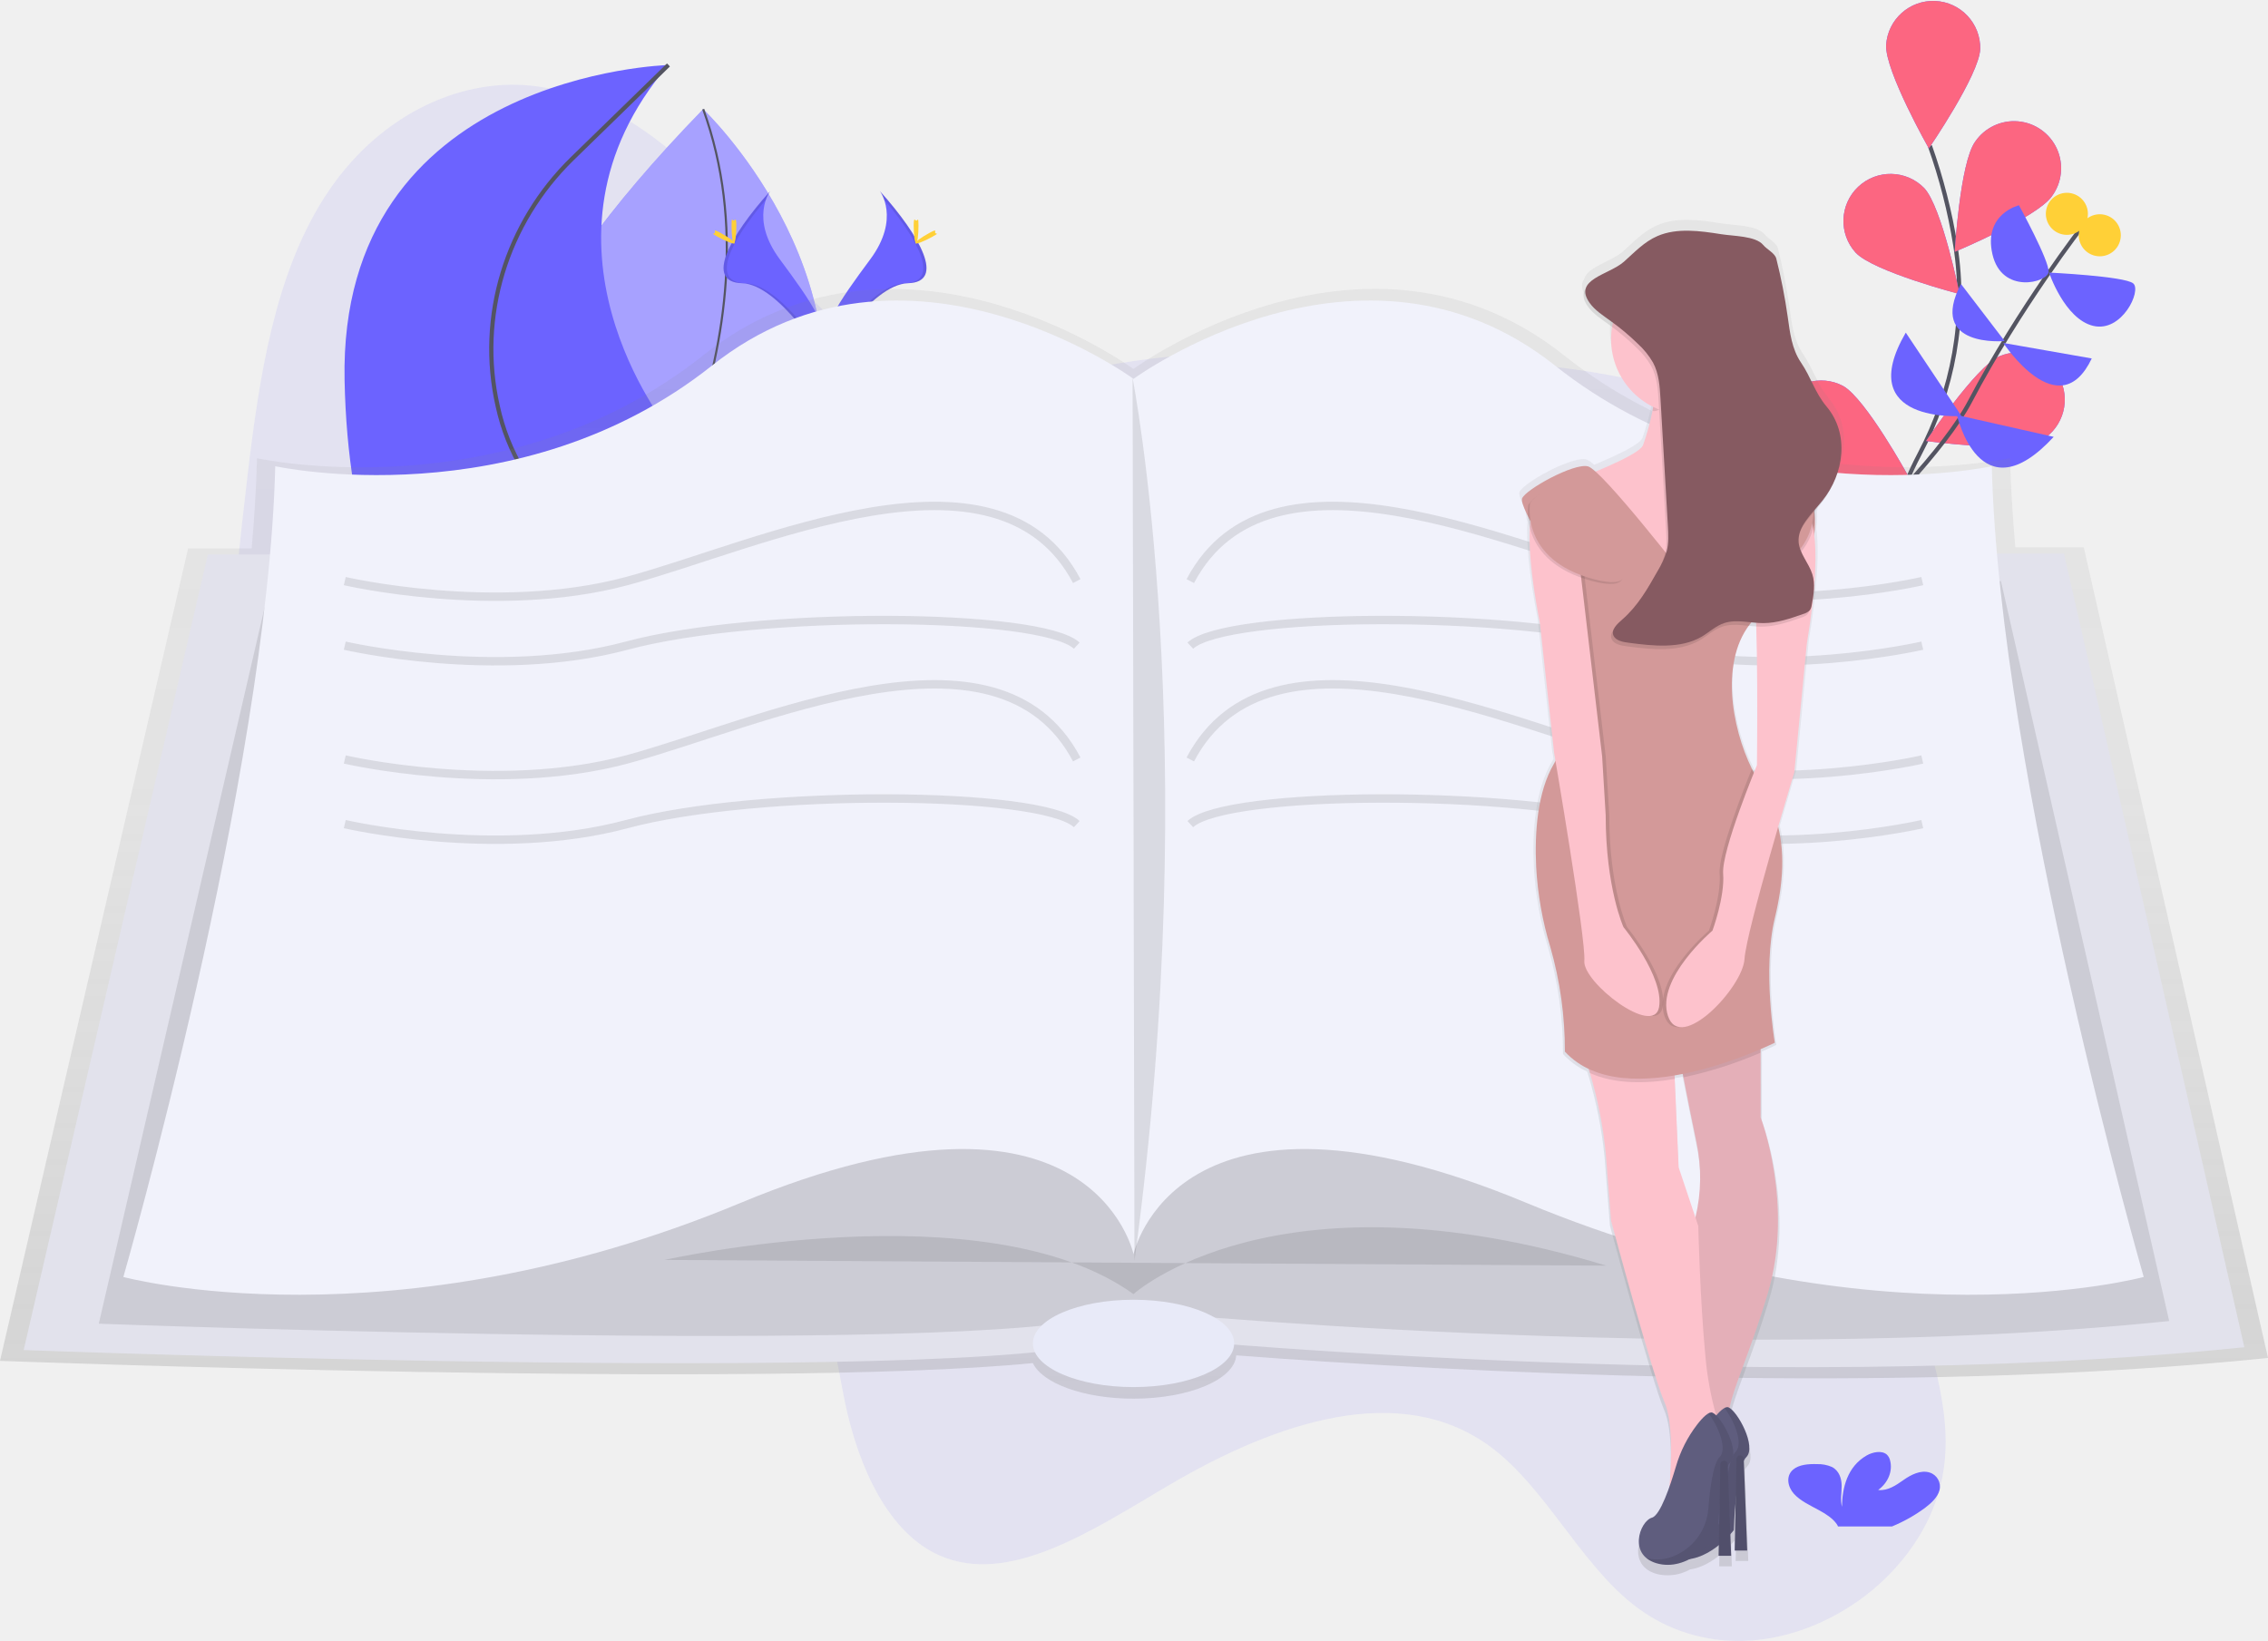
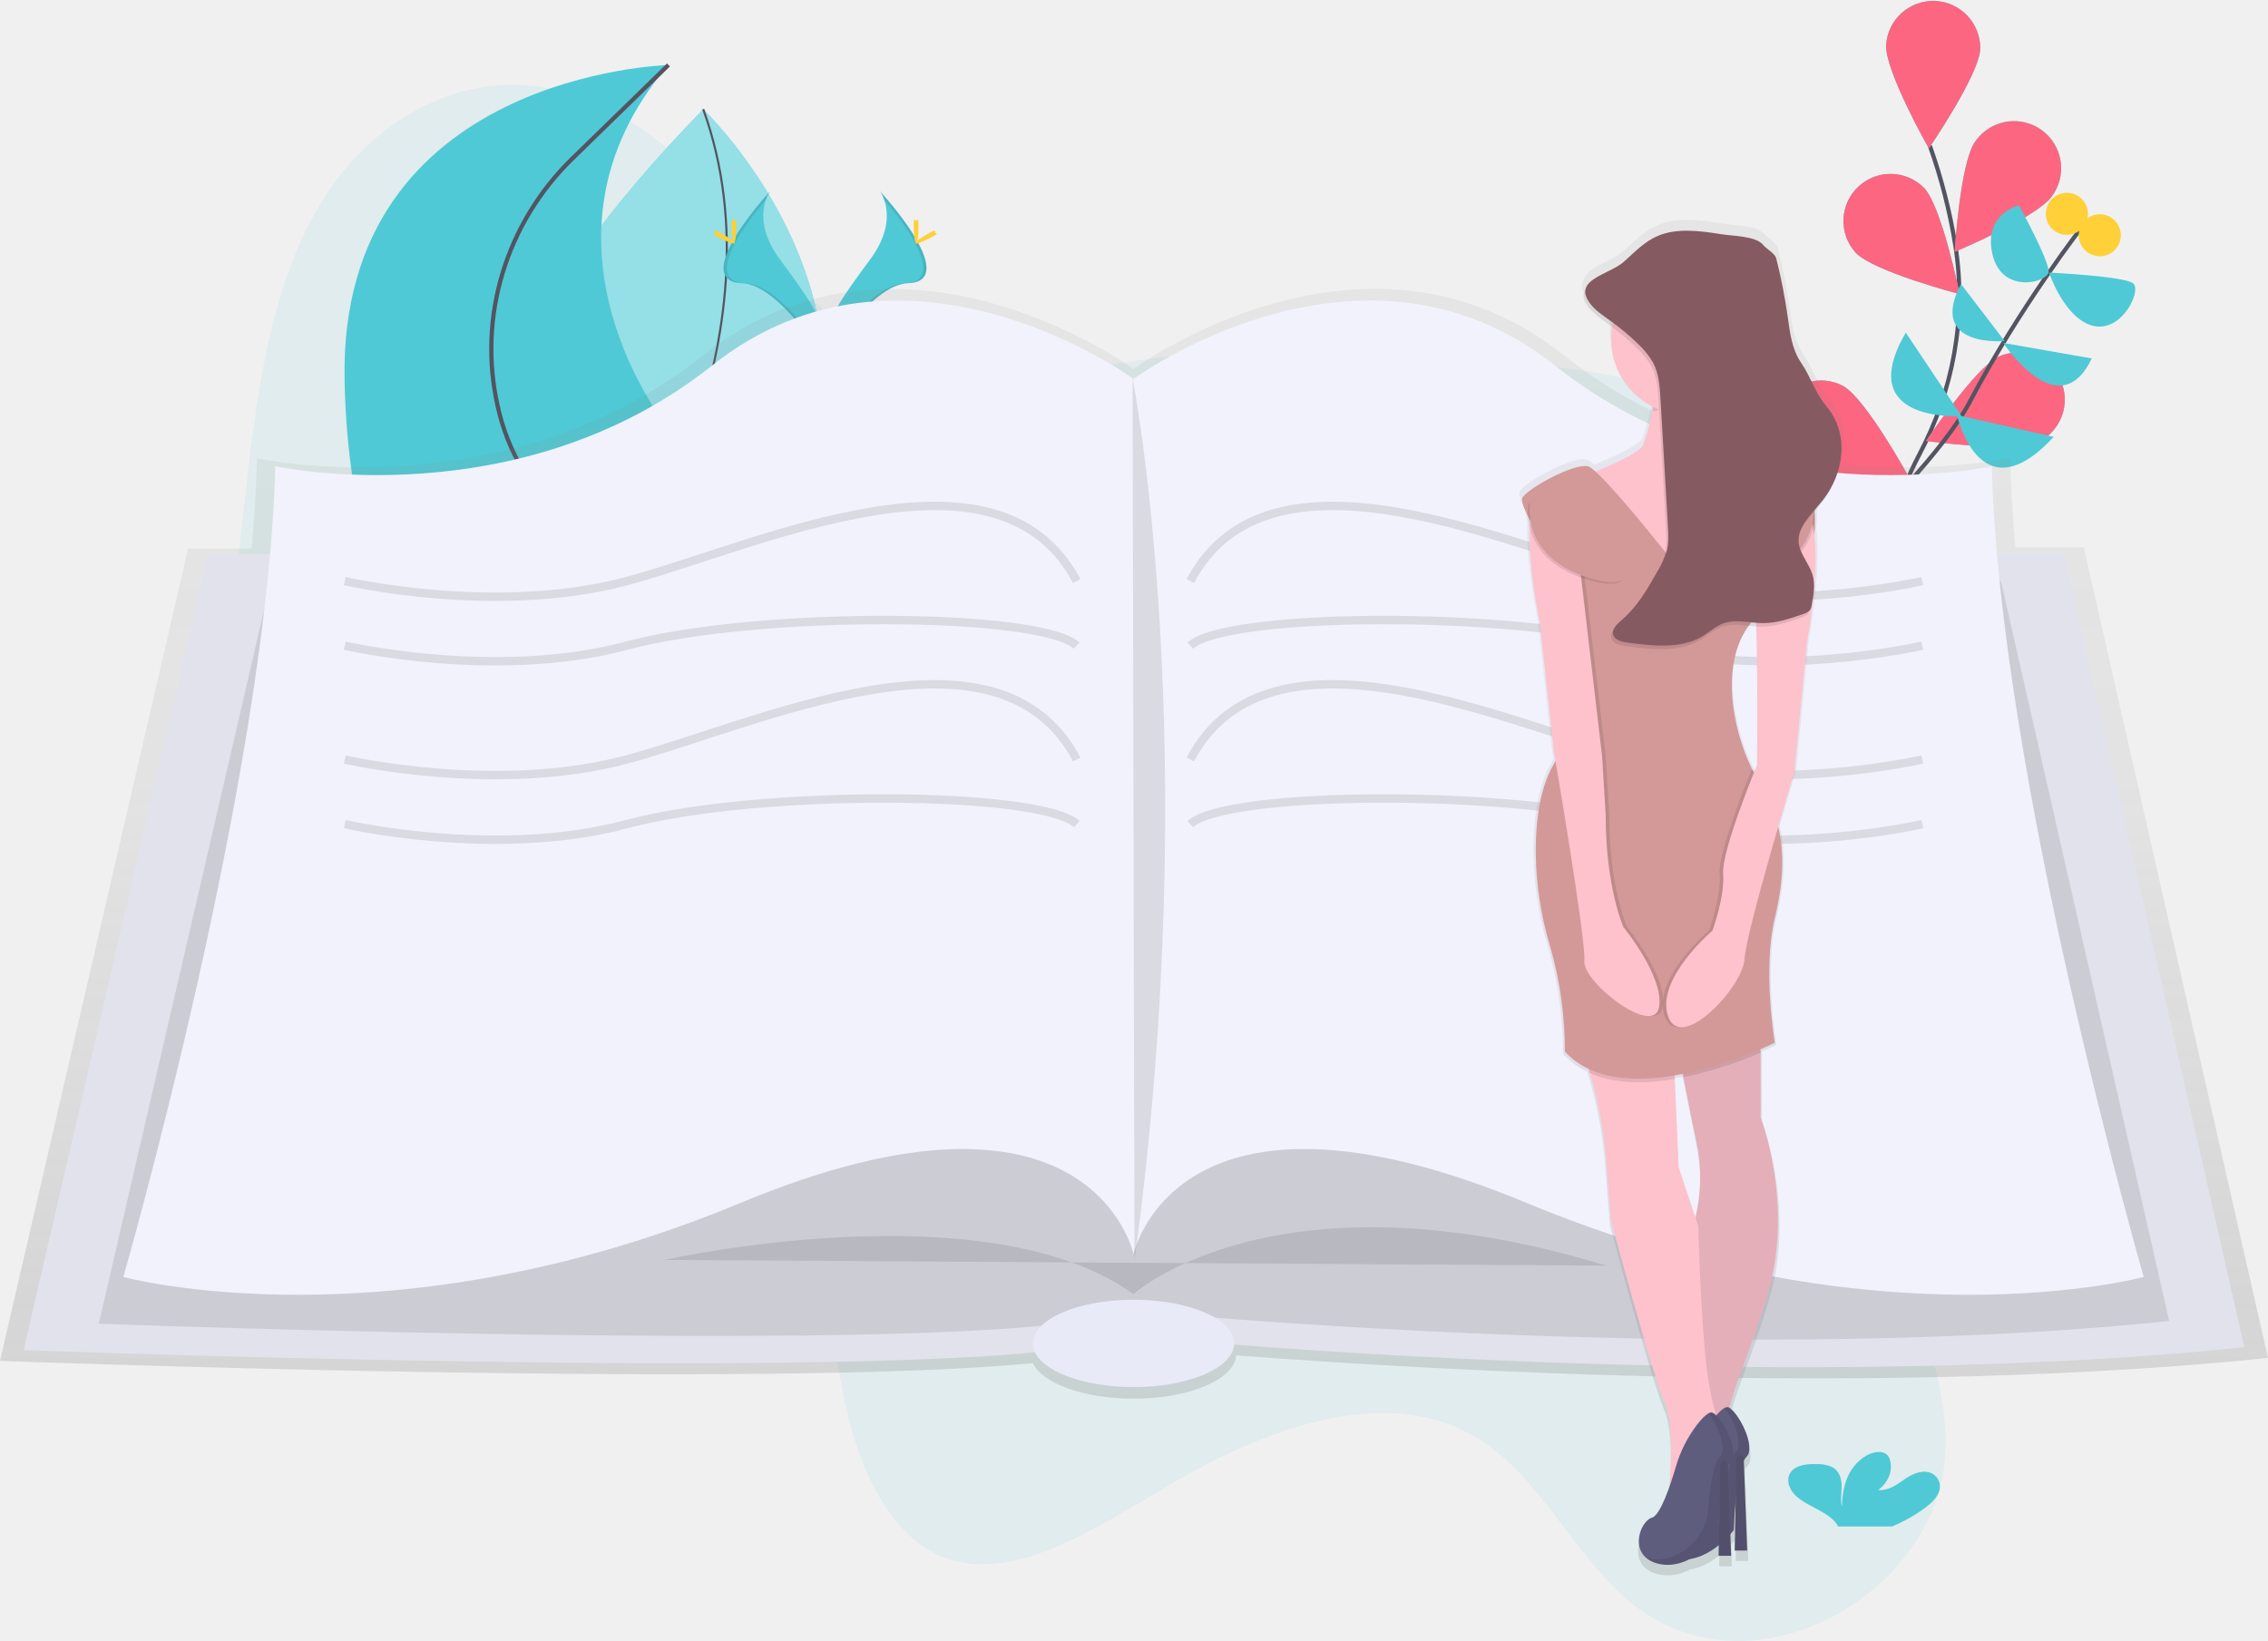
<svg xmlns="http://www.w3.org/2000/svg" xmlns:xlink="http://www.w3.org/1999/xlink" id="8d45fc85-8f50-4d13-8ede-4efe67a9dde5" data-name="Layer 1" width="1078.5" height="780.36" viewBox="0 0 1078.5 780.36">
  <defs>
    <linearGradient id="cb20406f-0184-40ae-b4eb-eddd07e14298" x1="600" y1="724.97" x2="600" y2="197.23" gradientUnits="userSpaceOnUse">
      <stop offset="0" stop-color="gray" stop-opacity="0.25" />
      <stop offset="0.54" stop-color="gray" stop-opacity="0.12" />
      <stop offset="1" stop-color="gray" stop-opacity="0.1" />
    </linearGradient>
    <linearGradient id="bd5348f2-d6e7-4b10-83c1-a84cbaf770d6" x1="906.56" y1="809.07" x2="906.56" y2="164.43" gradientTransform="matrix(-1, 0, 0, 1, 1767, 0)" xlink:href="#cb20406f-0184-40ae-b4eb-eddd07e14298" />
  </defs>
-   <path d="M991.68,507.48C957.58,563.25,963.61,639,978.22,698.73c4.89,20,10.54,41.09,6.19,63.5-5.32,27.4-24.38,49-43.63,61.36-35.1,22.55-75.06,22.09-104-1.19-25.05-20.12-41.45-55.32-67-74.35-42.81-31.85-101.77-12.18-153.06,18-36.29,21.34-76.23,48.35-109.6,33.3-23.48-10.59-38-40.69-44.73-73.49-3.24-15.83-5.16-33.13-12.69-45.18-4.48-7.16-10.66-11.94-17.07-15.85-58.51-35.67-138-5.3-194.39-45.73-38.09-27.31-59.58-83.94-66.45-144.57S171,348.95,178.58,285c5.42-45.44,12.7-94.1,36.34-131.15,25-39.19,64.24-56.81,98.26-53.3s63.48,25.34,88.84,52c31.7,33.32,60.22,75.93,101.38,86.54,28,7.23,58.72-1.41,88.55-6.35,49.87-8.26,99-6.16,147.76-3.35,46.69,2.69,93.67,6.11,137.12,22.63,30.75,11.69,54.28,36.2,82.95,52.08,18.69,10.35,39.82,11.58,57.22,25.42,21.43,17,39.9,48.6,31.12,88.61C1039.77,456.18,1009.77,477.89,991.68,507.48Z" transform="translate(-60.75 -59.82)" fill="#6c63ff" opacity="0.1" />
-   <path d="M355.05,337.12s-147.14-32.9,40.08-225.39c0,0,80.7,76.49,51.1,171.57-11.9,38.23-50.2,61.83-89,54.27Z" transform="translate(-60.75 -59.82)" fill="#6c63ff" />
+   <path d="M991.68,507.48C957.58,563.25,963.61,639,978.22,698.73c4.89,20,10.54,41.09,6.19,63.5-5.32,27.4-24.38,49-43.63,61.36-35.1,22.55-75.06,22.09-104-1.19-25.05-20.12-41.45-55.32-67-74.35-42.81-31.85-101.77-12.18-153.06,18-36.29,21.34-76.23,48.35-109.6,33.3-23.48-10.59-38-40.69-44.73-73.49-3.24-15.83-5.16-33.13-12.69-45.18-4.48-7.16-10.66-11.94-17.07-15.85-58.51-35.67-138-5.3-194.39-45.73-38.09-27.31-59.58-83.94-66.45-144.57S171,348.95,178.58,285c5.42-45.44,12.7-94.1,36.34-131.15,25-39.19,64.24-56.81,98.26-53.3s63.48,25.34,88.84,52c31.7,33.32,60.22,75.93,101.38,86.54,28,7.23,58.72-1.41,88.55-6.35,49.87-8.26,99-6.16,147.76-3.35,46.69,2.69,93.67,6.11,137.12,22.63,30.75,11.69,54.28,36.2,82.95,52.08,18.69,10.35,39.82,11.58,57.22,25.42,21.43,17,39.9,48.6,31.12,88.61C1039.77,456.18,1009.77,477.89,991.68,507.48Z" transform="translate(-60.75 -59.82)" fill="#4fc9d5" opacity="0.1" />
+   <path d="M355.05,337.12s-147.14-32.9,40.08-225.39c0,0,80.7,76.49,51.1,171.57-11.9,38.23-50.2,61.83-89,54.27Z" transform="translate(-60.75 -59.82)" fill="#4fc9d5" />
  <path d="M355.05,337.12c-3.23-.72-144-36.15,40.08-225.39,0,0,80.7,76.49,51.1,171.57-11.9,38.23-50.2,61.83-89,54.27Z" transform="translate(-60.75 -59.82)" fill="#fff" opacity="0.4" />
  <path d="M357,338.22s77.72-117.08,38.15-226.48" transform="translate(-60.75 -59.82)" fill="none" stroke="#535461" stroke-miterlimit="10" />
  <path d="M960.36,450.81S935,348.7,973.43,276c16.14-30.51,22.55-65.27,17.16-99.36a268.09,268.09,0,0,0-12.14-47.5" transform="translate(-60.75 -59.82)" fill="none" stroke="#535461" stroke-miterlimit="10" stroke-width="2" />
-   <path d="M1002.4,83.18c-.53,12.36-24.44,47.23-24.44,47.23s-20.84-36.79-20.31-49.15a22.4,22.4,0,0,1,44.75,1.92Z" transform="translate(-60.75 -59.82)" fill="#6c63ff" />
-   <path d="M1036.46,153.21c-7.16,10.09-46.19,26.37-46.19,26.37s2.5-42.21,9.66-52.3a22.4,22.4,0,1,1,36.52,25.93Z" transform="translate(-60.75 -59.82)" fill="#6c63ff" />
-   <path d="M1029.83,270.11c-11.27,5.09-53.18-.55-53.18-.55s23.47-35.17,34.74-40.27a22.4,22.4,0,0,1,18.44,40.82Z" transform="translate(-60.75 -59.82)" fill="#6c63ff" />
-   <path d="M1004.9,357.43c-10.25,6.92-52.51,8.44-52.51,8.44s17.19-38.63,27.44-45.56a22.4,22.4,0,0,1,25.07,37.12Z" transform="translate(-60.75 -59.82)" fill="#6c63ff" />
-   <path d="M943.19,180c8.49,9,49.41,19.68,49.41,19.68s-8.36-41.45-16.85-50.44A22.4,22.4,0,0,0,943.19,180Z" transform="translate(-60.75 -59.82)" fill="#6c63ff" />
-   <path d="M915.33,282.45c10.8,6,53,4,53,4S948,249.39,937.19,243.36a22.4,22.4,0,0,0-21.86,39.09Z" transform="translate(-60.75 -59.82)" fill="#6c63ff" />
-   <path d="M901.92,385.78c9.62,7.77,51.59,12.9,51.59,12.9s-13.82-40-23.44-47.74a22.4,22.4,0,0,0-28.15,34.84Z" transform="translate(-60.75 -59.82)" fill="#6c63ff" />
+   <path d="M1002.4,83.18c-.53,12.36-24.44,47.23-24.44,47.23s-20.84-36.79-20.31-49.15a22.4,22.4,0,0,1,44.75,1.92Z" transform="translate(-60.75 -59.82)" fill="#4fc9d5" />
+   <path d="M1036.46,153.21c-7.16,10.09-46.19,26.37-46.19,26.37s2.5-42.21,9.66-52.3a22.4,22.4,0,1,1,36.52,25.93Z" transform="translate(-60.75 -59.82)" fill="#4fc9d5" />
+   <path d="M1029.83,270.11c-11.27,5.09-53.18-.55-53.18-.55s23.47-35.17,34.74-40.27a22.4,22.4,0,0,1,18.44,40.82Z" transform="translate(-60.75 -59.82)" fill="#4fc9d5" />
+   <path d="M1004.9,357.43c-10.25,6.92-52.51,8.44-52.51,8.44s17.19-38.63,27.44-45.56a22.4,22.4,0,0,1,25.07,37.12Z" transform="translate(-60.75 -59.82)" fill="#4fc9d5" />
+   <path d="M943.19,180c8.49,9,49.41,19.68,49.41,19.68s-8.36-41.45-16.85-50.44A22.4,22.4,0,0,0,943.19,180Z" transform="translate(-60.75 -59.82)" fill="#4fc9d5" />
+   <path d="M915.33,282.45c10.8,6,53,4,53,4S948,249.39,937.19,243.36a22.4,22.4,0,0,0-21.86,39.09Z" transform="translate(-60.75 -59.82)" fill="#4fc9d5" />
+   <path d="M901.92,385.78c9.62,7.77,51.59,12.9,51.59,12.9s-13.82-40-23.44-47.74a22.4,22.4,0,0,0-28.15,34.84Z" transform="translate(-60.75 -59.82)" fill="#4fc9d5" />
  <path d="M1002.4,83.18c-.53,12.36-24.44,47.23-24.44,47.23s-20.84-36.79-20.31-49.15a22.4,22.4,0,0,1,44.75,1.92Z" transform="translate(-60.75 -59.82)" fill="#fc6681" />
  <path d="M1036.46,153.21c-7.16,10.09-46.19,26.37-46.19,26.37s2.5-42.21,9.66-52.3a22.4,22.4,0,1,1,36.52,25.93Z" transform="translate(-60.75 -59.82)" fill="#fc6681" />
  <path d="M1029.83,270.11c-11.27,5.09-53.18-.55-53.18-.55s23.47-35.17,34.74-40.27a22.4,22.4,0,0,1,18.44,40.82Z" transform="translate(-60.75 -59.82)" fill="#fc6681" />
  <path d="M1004.9,357.43c-10.25,6.92-52.51,8.44-52.51,8.44s17.19-38.63,27.44-45.56a22.4,22.4,0,0,1,25.07,37.12Z" transform="translate(-60.75 -59.82)" fill="#fc6681" />
  <path d="M943.19,180c8.49,9,49.41,19.68,49.41,19.68s-8.36-41.45-16.85-50.44A22.4,22.4,0,0,0,943.19,180Z" transform="translate(-60.75 -59.82)" fill="#fc6681" />
  <path d="M915.33,282.45c10.8,6,53,4,53,4S948,249.39,937.19,243.36a22.4,22.4,0,0,0-21.86,39.09Z" transform="translate(-60.75 -59.82)" fill="#fc6681" />
  <path d="M901.92,385.78c9.62,7.77,51.59,12.9,51.59,12.9s-13.82-40-23.44-47.74a22.4,22.4,0,0,0-28.15,34.84Z" transform="translate(-60.75 -59.82)" fill="#fc6681" />
  <path d="M867.52,384.86s106.36-89.13,130-134.08,53.77-83.67,53.77-83.67" transform="translate(-60.75 -59.82)" fill="none" stroke="#535461" stroke-miterlimit="10" stroke-width="2" />
-   <path d="M1037.34,267.57l-46-10.38S1002.18,305.73,1037.34,267.57Z" transform="translate(-60.75 -59.82)" fill="#6c63ff" />
-   <path d="M967,218l26.48,39.66S941.74,261.42,967,218Z" transform="translate(-60.75 -59.82)" fill="#6c63ff" />
-   <path d="M1055.44,230.29l-42.06-7.38S1039.81,263.1,1055.44,230.29Z" transform="translate(-60.75 -59.82)" fill="#6c63ff" />
-   <path d="M993.24,194.86,1014,222S977.25,225.46,993.24,194.86Z" transform="translate(-60.75 -59.82)" fill="#6c63ff" />
-   <path d="M1035.14,189.45s35.85,1.71,40,5.13-5.34,23.48-19,20.21S1035.14,189.45,1035.14,189.45Z" transform="translate(-60.75 -59.82)" fill="#6c63ff" />
-   <path d="M1020.82,157.44s14.63,26.66,14.08,31.73-22.29,10.77-26.69-8.45S1020.82,157.44,1020.82,157.44Z" transform="translate(-60.75 -59.82)" fill="#6c63ff" />
+   <path d="M1037.34,267.57l-46-10.38S1002.18,305.73,1037.34,267.57Z" transform="translate(-60.75 -59.82)" fill="#4fc9d5" />
+   <path d="M967,218l26.48,39.66S941.74,261.42,967,218Z" transform="translate(-60.75 -59.82)" fill="#4fc9d5" />
+   <path d="M1055.44,230.29l-42.06-7.38S1039.81,263.1,1055.44,230.29Z" transform="translate(-60.75 -59.82)" fill="#4fc9d5" />
+   <path d="M993.24,194.86,1014,222S977.25,225.46,993.24,194.86Z" transform="translate(-60.75 -59.82)" fill="#4fc9d5" />
+   <path d="M1035.14,189.45s35.85,1.71,40,5.13-5.34,23.48-19,20.21S1035.14,189.45,1035.14,189.45Z" transform="translate(-60.75 -59.82)" fill="#4fc9d5" />
+   <path d="M1020.82,157.44s14.63,26.66,14.08,31.73-22.29,10.77-26.69-8.45S1020.82,157.44,1020.82,157.44Z" transform="translate(-60.75 -59.82)" fill="#4fc9d5" />
  <circle cx="1059.3" cy="171.73" r="10" transform="translate(515.02 1069.93) rotate(-72.43)" fill="#ffd037" />
  <circle cx="1043.65" cy="161.53" r="10" transform="translate(513.82 1047.89) rotate(-72.43)" fill="#ffd037" />
-   <path d="M389.61,407.74s43-32-11-144c0,0-72-89,0-173,0,0-157,4-154,150s78.5,167,78.5,167Z" transform="translate(-60.75 -59.82)" fill="#6c63ff" />
+   <path d="M389.61,407.74s43-32-11-144c0,0-72-89,0-173,0,0-157,4-154,150s78.5,167,78.5,167Z" transform="translate(-60.75 -59.82)" fill="#4fc9d5" />
  <path d="M349.45,407.74s-10.83-77-39.83-124A100.81,100.81,0,0,1,297.43,253c-9.69-42.63,4.13-87.21,35.44-117.72l45.75-44.57" transform="translate(-60.75 -59.82)" fill="none" stroke="#535461" stroke-miterlimit="10" stroke-width="2" />
-   <path d="M479.16,150.69s9.88,12.92-4.56,32.42-26.34,36-21.53,48.12c0,0,21.78-36.22,39.51-36.73S498.66,172.47,479.16,150.69Z" transform="translate(-60.75 -59.82)" fill="#6c63ff" />
+   <path d="M479.16,150.69s9.88,12.92-4.56,32.42-26.34,36-21.53,48.12c0,0,21.78-36.22,39.51-36.73S498.66,172.47,479.16,150.69Z" transform="translate(-60.75 -59.82)" fill="#4fc9d5" />
  <path d="M479.16,150.69a16,16,0,0,1,2,4.05c17.3,20.32,26.51,39.29,9.89,39.77-15.49.44-34.07,28.14-38.52,35.13a15,15,0,0,0,.53,1.59s21.78-36.22,39.51-36.73S498.66,172.47,479.16,150.69Z" transform="translate(-60.75 -59.82)" opacity="0.1" />
  <path d="M497.52,167.15c0,4.55-.51,8.23-1.14,8.23s-1.14-3.69-1.14-8.23.64-2.41,1.27-2.41S497.52,162.61,497.52,167.15Z" transform="translate(-60.75 -59.82)" fill="#ffd037" />
  <path d="M503.82,172.58c-4,2.18-7.47,3.49-7.77,2.94s2.69-2.76,6.68-4.94,2.42-.59,2.72,0S507.81,170.4,503.82,172.58Z" transform="translate(-60.75 -59.82)" fill="#ffd037" />
-   <path d="M427,150.69s-9.88,12.92,4.56,32.42,26.34,36,21.53,48.12c0,0-21.78-36.22-39.51-36.73S407.48,172.47,427,150.69Z" transform="translate(-60.75 -59.82)" fill="#6c63ff" />
+   <path d="M427,150.69s-9.88,12.92,4.56,32.42,26.34,36,21.53,48.12c0,0-21.78-36.22-39.51-36.73S407.48,172.47,427,150.69Z" transform="translate(-60.75 -59.82)" fill="#4fc9d5" />
  <path d="M427,150.69a16,16,0,0,0-2,4.05c-17.3,20.32-26.51,39.29-9.89,39.77,15.49.44,34.07,28.14,38.52,35.13a15,15,0,0,1-.53,1.59S431.29,195,413.56,194.51,407.48,172.47,427,150.69Z" transform="translate(-60.75 -59.82)" opacity="0.1" />
  <path d="M408.62,167.15c0,4.55.51,8.23,1.14,8.23s1.14-3.69,1.14-8.23-.64-2.41-1.27-2.41S408.62,162.61,408.62,167.15Z" transform="translate(-60.75 -59.82)" fill="#ffd037" />
  <path d="M402.32,172.58c4,2.18,7.47,3.49,7.77,2.94s-2.69-2.76-6.68-4.94-2.42-.59-2.72,0S398.33,170.4,402.32,172.58Z" transform="translate(-60.75 -59.82)" fill="#ffd037" />
  <path d="M1139.25,705.61l-87.61-385.48-32.55,0c-1.3-14.73-2.17-29-2.5-42.44,0,0-118,25.82-212.1-48.88s-204.73,6.46-204.73,6.46l-.43-.31,0-.15V235c-7.68-5.44-113.66-78.07-204.27-6.13-94.06,74.7-212.1,48.88-212.1,48.88-.33,13.61-1.21,28-2.54,42.87l-30.2,0L60.75,707s363.7,13.62,491.15,1.06c4.57,9.66,24.27,16.92,47.87,16.92,26.52,0,48.09-9.17,48.84-20.6C747.82,711.93,961.3,724,1139.25,705.61Z" transform="translate(-60.75 -59.82)" fill="url(#cb20406f-0184-40ae-b4eb-eddd07e14298)" />
  <path d="M159.59,323.52,72,701.86s482.17,18.06,521-7.22c0,0,299.33,30.25,535,5.87l-85.78-377.43Z" transform="translate(-60.75 -59.82)" fill="#e2e2ec" />
  <path d="M189.39,336.59,107.73,689.32s449.54,16.84,485.74-6.73c0,0,279.07,28.2,498.79,5.47l-80-351.89Z" transform="translate(-60.75 -59.82)" opacity="0.1" />
  <path d="M1007.91,281.54s-115.58,25.28-207.68-47.86S599.77,240,599.77,240s-108.35-79.46-200.45-6.32-207.68,47.86-207.68,47.86C188,428.72,119.41,667.1,119.41,667.1s126.41,34.31,293.46-35.21,186.91,24.38,186.91,24.38,19.86-93.91,186.91-24.38,293.46,35.21,293.46,35.21S1011.52,428.72,1007.91,281.54Z" transform="translate(-60.75 -59.82)" fill="#f1f2fb" />
  <path d="M376.75,659s152.6-34.31,223,16.25c0,0,67.72-61.4,224.83-13.54" transform="translate(-60.75 -59.82)" opacity="0.1" />
  <ellipse cx="539.02" cy="638.88" rx="47.86" ry="20.77" fill="#e8eaf8" />
  <path d="M599.32,239.55s34.31,174.27.9,419.87" transform="translate(-60.75 -59.82)" opacity="0.1" />
  <path d="M224.7,336.17s71.87,16.7,134.08,0,176.43-71.33,214,0" transform="translate(-60.75 -59.82)" fill="none" stroke="#000" stroke-miterlimit="10" stroke-width="4" opacity="0.1" />
  <path d="M224.7,366.87s71.87,16.7,134.08,0,196.91-15.8,214,0" transform="translate(-60.75 -59.82)" fill="none" stroke="#000" stroke-miterlimit="10" stroke-width="4" opacity="0.1" />
  <path d="M224.7,421s71.87,16.7,134.08,0,176.43-71.33,214,0" transform="translate(-60.75 -59.82)" fill="none" stroke="#000" stroke-miterlimit="10" stroke-width="4" opacity="0.1" />
  <path d="M224.7,451.74s71.87,16.7,134.08,0,196.91-15.8,214,0" transform="translate(-60.75 -59.82)" fill="none" stroke="#000" stroke-miterlimit="10" stroke-width="4" opacity="0.1" />
  <path d="M974.85,336.17s-71.87,16.7-134.08,0-176.43-71.33-214,0" transform="translate(-60.75 -59.82)" fill="none" stroke="#000" stroke-miterlimit="10" stroke-width="4" opacity="0.1" />
  <path d="M974.85,366.87s-71.87,16.7-134.08,0-196.91-15.8-214,0" transform="translate(-60.75 -59.82)" fill="none" stroke="#000" stroke-miterlimit="10" stroke-width="4" opacity="0.1" />
  <path d="M974.85,421s-71.87,16.7-134.08,0-176.43-71.33-214,0" transform="translate(-60.75 -59.82)" fill="none" stroke="#000" stroke-miterlimit="10" stroke-width="4" opacity="0.1" />
  <path d="M974.85,451.74s-71.87,16.7-134.08,0-196.91-15.8-214,0" transform="translate(-60.75 -59.82)" fill="none" stroke="#000" stroke-miterlimit="10" stroke-width="4" opacity="0.1" />
-   <path d="M976.31,776.79c3-2.29,5.85-5,6.72-8.27a7,7,0,0,0-4.69-8.42c-4.31-1.34-8.91,1.09-12.41,3.55s-7.49,5.27-12.06,4.75c4.73-3.42,7-9,5.68-14a5.43,5.43,0,0,0-1.58-2.85c-2.39-2.09-6.73-1.19-9.59.45-9.11,5.23-11.65,15.32-11.7,24.41-.92-3.28-.14-6.69-.17-10.06s-1.15-7.09-4.63-8.9a16.55,16.55,0,0,0-7.06-1.35c-4.09-.12-8.66.21-11.45,2.66-3.47,3-2.57,8.13.45,11.47s7.62,5.44,11.85,7.75c3.23,1.76,6.49,3.81,8.47,6.59a6,6,0,0,1,.63,1.18h25.67A73.8,73.8,0,0,0,976.31,776.79Z" transform="translate(-60.75 -59.82)" fill="#6c63ff" />
+   <path d="M976.31,776.79c3-2.29,5.85-5,6.72-8.27a7,7,0,0,0-4.69-8.42c-4.31-1.34-8.91,1.09-12.41,3.55s-7.49,5.27-12.06,4.75c4.73-3.42,7-9,5.68-14a5.43,5.43,0,0,0-1.58-2.85c-2.39-2.09-6.73-1.19-9.59.45-9.11,5.23-11.65,15.32-11.7,24.41-.92-3.28-.14-6.69-.17-10.06s-1.15-7.09-4.63-8.9a16.55,16.55,0,0,0-7.06-1.35c-4.09-.12-8.66.21-11.45,2.66-3.47,3-2.57,8.13.45,11.47s7.62,5.44,11.85,7.75c3.23,1.76,6.49,3.81,8.47,6.59a6,6,0,0,1,.63,1.18h25.67A73.8,73.8,0,0,0,976.31,776.79Z" transform="translate(-60.75 -59.82)" fill="#4fc9d5" />
  <path d="M798.82,416.69s.25,1.44.67,4c-.22.4-.44.8-.67,1.19-8.2,13.8-9.46,33.68-8.69,50A163.6,163.6,0,0,0,797,510.68a181.36,181.36,0,0,1,7,50.4,36.64,36.64,0,0,0,11.48,8.36c.22.67.45,1.35.65,2a204.43,204.43,0,0,1,7.63,38.61l2.58,32.66s19.77,73.92,25.78,87.67c4.28,9.78,3.34,30,2.44,40.84-2.57,7.29-5.7,14.24-8.46,15-5,1.42-10,13.46-2.72,19.51h0a11.6,11.6,0,0,0,1.75,1.2l.29.16.53.27.78.35.4.15.83.28.36.11c.39.11.79.22,1.22.32a21.83,21.83,0,0,0,14.84-2.35c5.48-.82,10.35-3.76,14-6.73l-.1,5.21h6L884,794.29c1.08-1.21,1.68-2,1.68-2s.18-6.29.87-13.61l-.44,23.49h6l-1.62-43.35a6.92,6.92,0,0,1,1.19-1.77c5-5-3.64-21.13-8.11-23.82,2-10.6,9.63-25.91,18.43-55.26,12.89-43-3.44-85.09-3.44-85.09v-33c4.33-1.86,6.88-3.13,6.88-3.13s-6-35.24,0-60.16c3.89-16.11,4.9-30.42,1.65-44.11,4.32-14.88,7.81-26.37,7.81-26.37l6-61.88c1.53-9.29,2.56-17.24,3.22-24,.11-.84.19-1.69.23-2.53,1.1-12.59.86-21,.14-26.5a42.1,42.1,0,0,0,.36-7.61,30.05,30.05,0,0,0,.16-3.93c.86-1,1.7-2,2.5-3a43.09,43.09,0,0,0,5.39-8.6c6.61-12.47,6.8-27.7-2.43-38.69-5.68-6.77-7.45-14.06-12.36-21.27-4.49-6.6-5.34-14.51-6.42-22.11a270.73,270.73,0,0,0-5.5-28.07c-.69-2.72-4.47-4.39-6.35-6.65-3.63-4.37-14.23-4.22-20.34-5.19-10.26-1.63-21.37-3.15-30.71.88-6.5,2.81-11.17,7.92-16.25,12.43-5.47,4.85-16.67,7.19-18.41,13-1.55,2.22-1.63,5,1,8.72,2.54,3.58,6.54,6.14,10.27,8.82.48.34.93.7,1.4,1a36.52,36.52,0,0,0,19.85,38.64c-.1.65-.21,1.29-.33,1.92A115.82,115.82,0,0,1,841.8,268c-1.11,3.32-13.95,9.12-23,12.84a11.5,11.5,0,0,0-3.67-2.53c-6.88-1.72-30.08,11.17-31.8,15.47-.48,1.2.78,4.52,2.83,8.7a31,31,0,0,0,.93,5.64c-.51,8.8.41,23,4.84,45.83Zm96.5,9.67c-.32-.61-.65-1.23-1-1.87-9.55-19.31-15.22-50.53-1.54-69.15,1.22.13,2.44.25,3.66.33.81,25.34.34,67,.34,67S896.24,424.07,895.32,426.36ZM861.23,573.54c1.94,9.75,4.22,21.08,6.35,31.38a82.52,82.52,0,0,1-.5,36.32L859,617l-1.88-42.65L857,572.6q1.95-.33,3.87-.71Z" transform="translate(-60.75 -59.82)" fill="url(#bd5348f2-d6e7-4b10-83c1-a84cbaf770d6)" />
  <path d="M867.47,603.06a81.22,81.22,0,0,1-.49,35.75,46.25,46.25,0,0,1-2,6.55l2.28,92.7.26,10.51a52.9,52.9,0,0,0,6.4.94,29.07,29.07,0,0,0,6,0c2-.25,3.76-.85,4.7-2s1.14-3-.19-5.69a16.92,16.92,0,0,1-1.63-9.55c.08-.92.23-1.89.41-2.89,2-10.43,9.47-25.51,18.14-54.39,12.69-42.3-3.38-83.75-3.38-83.75V552.3l-41.45-4.23s2,10.48,4.75,24.1C863.13,581.77,865.37,592.92,867.47,603.06Z" transform="translate(-60.75 -59.82)" fill="#fdc2cc" />
  <path d="M867.47,603.06a81.22,81.22,0,0,1-.49,35.75,46.25,46.25,0,0,1-2,6.55l2.28,92.7.26,10.51a52.9,52.9,0,0,0,6.4.94,29.07,29.07,0,0,0,6,0c2-.25,3.76-.85,4.7-2s1.14-3-.19-5.69a16.92,16.92,0,0,1-1.63-9.55c.08-.92.23-1.89.41-2.89,2-10.43,9.47-25.51,18.14-54.39,12.69-42.3-3.38-83.75-3.38-83.75V552.3l-41.45-4.23s2,10.48,4.75,24.1C863.13,581.77,865.37,592.92,867.47,603.06Z" transform="translate(-60.75 -59.82)" opacity="0.1" />
  <path d="M809.94,552.3a127,127,0,0,1,6.87,17.83,201.21,201.21,0,0,1,7.51,38l2.54,32.15s19.46,72.75,25.38,86.29c4.21,9.63,3.29,29.53,2.4,40.22-.36,4.34-.71,7.16-.71,7.16l8.63-10.57,11.31-13.87,5.16-6.33,1.13-1.38a52,52,0,0,1-3.3-8.83s0,0,0,0a150.93,150.93,0,0,1-5.15-28.35c-2.54-26.22-3.38-61.76-3.38-61.76l-1.34-4-8-23.91-1.85-42-.69-15.55Z" transform="translate(-60.75 -59.82)" fill="#fdc2cc" />
  <path d="M875.38,734.79a60.2,60.2,0,0,0-10.06,19.89c-2.69,9.15-7.42,23.21-11.39,24.34-5.92,1.69-11.84,18.61,3.38,22s27.92-13.54,27.92-13.54.85-29.61,5.92-34.68-4.23-22-8.46-23.69C881,728.42,878.14,731.22,875.38,734.79Z" transform="translate(-60.75 -59.82)" fill="#5f5d7e" />
  <path d="M852.24,798.48a20.37,20.37,0,0,0,11.88-1.08,26.55,26.55,0,0,0,16.62-22.81c.72-9.06,2.24-21.24,5.33-24.33,4-4-1-15.4-5.3-20.85a2.29,2.29,0,0,1,1.91-.3c4.23,1.69,13.54,18.61,8.46,23.69s-5.92,34.68-5.92,34.68S872.55,804.4,857.32,801a14,14,0,0,1-6.06-2.79C851.58,798.31,851.9,798.4,852.24,798.48Z" transform="translate(-60.75 -59.82)" opacity="0.1" />
  <path d="M889.95,753.51l1.63,43.7h-5.92l.82-43.67a1.68,1.68,0,0,1,1.74-1.59h0A1.68,1.68,0,0,1,889.95,753.51Z" transform="translate(-60.75 -59.82)" fill="#5f5d7e" />
  <path d="M889.95,753.51l1.63,43.7h-5.92l.82-43.67a1.68,1.68,0,0,1,1.74-1.59h0A1.68,1.68,0,0,1,889.95,753.51Z" transform="translate(-60.75 -59.82)" opacity="0.15" />
  <path d="M867.77,737.33a60.2,60.2,0,0,0-10.06,19.89c-2.69,9.15-7.42,23.21-11.39,24.34-5.92,1.69-11.84,18.61,3.38,22S877.62,790,877.62,790s.85-29.61,5.92-34.68-4.23-22-8.46-23.69C873.37,731,870.53,733.76,867.77,737.33Z" transform="translate(-60.75 -59.82)" fill="#5f5d7e" />
  <path d="M844.63,801a20.37,20.37,0,0,0,11.88-1.08,26.55,26.55,0,0,0,16.62-22.81c.72-9.06,2.24-21.24,5.33-24.33,4-4-1-15.4-5.3-20.85a2.29,2.29,0,0,1,1.91-.3c4.23,1.69,13.54,18.61,8.46,23.69S877.62,790,877.62,790s-12.69,16.92-27.92,13.54a14,14,0,0,1-6.06-2.79C844,800.85,844.29,800.94,844.63,801Z" transform="translate(-60.75 -59.82)" opacity="0.1" />
  <path d="M882.33,756l1.63,43.7H878l.82-43.67a1.68,1.68,0,0,1,1.74-1.59h0A1.68,1.68,0,0,1,882.33,756Z" transform="translate(-60.75 -59.82)" fill="#5f5d7e" />
  <path d="M882.33,756l1.63,43.7H878l.82-43.67a1.68,1.68,0,0,1,1.74-1.59h0A1.68,1.68,0,0,1,882.33,756Z" transform="translate(-60.75 -59.82)" opacity="0.15" />
  <path d="M810.79,287.52l33.84,53.3,39.76,5.08s24.53-48.22,23.69-50.76-13.54-7.61-25.38-16.92S885.24,230,885.24,230l-38.91,3.38c.15.52.3,1,.41,1.58,1.55,6.57,1,13.86-.19,20.27a114,114,0,0,1-4.46,16.22C840.4,276.52,810.79,287.52,810.79,287.52Z" transform="translate(-60.75 -59.82)" fill="#fdc2cc" />
  <path d="M856.47,548.07s2,10.48,4.75,24.1a194.13,194.13,0,0,0,36.71-11.72V552.3Z" transform="translate(-60.75 -59.82)" opacity="0.1" />
  <path d="M809.94,552.3a127,127,0,0,1,6.87,17.83c11.77,5.31,26.41,5.16,40.34,2.79l-.69-15.55Z" transform="translate(-60.75 -59.82)" opacity="0.1" />
  <path d="M799.79,422.87c-8.07,13.59-9.31,33.14-8.55,49.26A161,161,0,0,0,798,510.31a178.5,178.5,0,0,1,6.9,49.61c28.76,31.3,99.82-4.23,99.82-4.23s-5.92-34.68,0-59.22c4.12-17.06,5-32.09.82-46.49a73.28,73.28,0,0,0-8.43-18.65c-1.12-1.78-2.21-3.75-3.26-5.86-9.8-19.82-15.46-52.38.3-70.34a32.86,32.86,0,0,1,5.5-5c13.74-9.95,20-21,22.64-30.35a40.81,40.81,0,0,0,1-17.87c-1.69-9.31-25.38-17.77-25.38-17.77.85,27.92-34.68,51.6-34.68,51.6s-40.61-52.45-47.37-54.14-29.61,11-31.3,15.23,18.61,35.53,18.61,35.53S815.87,395.8,799.79,422.87Z" transform="translate(-60.75 -59.82)" fill="#d39999" />
  <path d="M899.62,350.12c13.74-9.95,20-21,22.64-30.35-.66-14-4-16.17-4-16.17S890.31,330.66,892.85,340c.58,2.15,1,7.77,1.27,15.16A32.86,32.86,0,0,1,899.62,350.12Z" transform="translate(-60.75 -59.82)" opacity="0.1" />
  <path d="M852.24,543c5.92,17.77,35.53-13.54,36.38-27.07.54-8.66,10.09-42.61,16.89-65.94a73.28,73.28,0,0,0-8.43-18.65c-1.12-1.78-2.21-3.75-3.26-5.86-3.21,7.89-16.1,40.23-15.35,49.85.85,11-5.08,27.07-5.08,27.07S846.32,525.23,852.24,543Z" transform="translate(-60.75 -59.82)" opacity="0.1" />
  <path d="M919.92,303.59s9.31,5.92,0,62.6L914,427.1s-22.84,75.29-23.69,88.83S859.86,560.76,853.93,543s21.15-40.61,21.15-40.61,5.92-16.07,5.08-27.07,16.07-51.6,16.07-51.6.85-74.44-1.69-83.75S919.92,303.59,919.92,303.59Z" transform="translate(-60.75 -59.82)" fill="#fdc2cc" />
  <path d="M794.72,296.82s-11,2.54,0,59.22l6.77,61.76s15.23,88.83,14.38,99,33,36.38,35.53,22-16.92-38.07-16.92-38.07S826,482.09,826,447.4l-1.69-27.92L812.48,318.82Z" transform="translate(-60.75 -59.82)" opacity="0.1" />
  <path d="M793,296.82s-11,2.54,0,59.22l6.77,61.76s15.23,88.83,14.38,99,33,36.38,35.53,22-16.92-38.07-16.92-38.07-8.46-18.61-8.46-53.3l-1.69-27.92L810.79,318.82Z" transform="translate(-60.75 -59.82)" fill="#fdc2cc" />
  <path d="M787.53,299.78s-5.08,27.07,30.45,36.38S813.75,304,813.75,304,800.22,283.71,787.53,299.78Z" transform="translate(-60.75 -59.82)" opacity="0.1" />
  <path d="M788.37,298.94S783.3,326,818.83,335.31s-4.23-32.15-4.23-32.15S801.06,282.86,788.37,298.94Z" transform="translate(-60.75 -59.82)" fill="#d39999" />
  <path d="M923.73,299.78s5.08,27.07-30.45,36.38S897.5,304,897.5,304,911,283.71,923.73,299.78Z" transform="translate(-60.75 -59.82)" opacity="0.1" />
  <path d="M922.88,298.94S928,326,892.43,335.31s4.23-32.15,4.23-32.15S910.19,282.86,922.88,298.94Z" transform="translate(-60.75 -59.82)" fill="#d39999" />
  <path d="M846.55,255.22c4.67,1.36,9.9-9.58,15.42-9.58,5.85,0,11.36,11.71,16.24,9.23a146.62,146.62,0,0,1,6.18-23.19L846.74,235C848.28,241.53,847.74,248.81,846.55,255.22Z" transform="translate(-60.75 -59.82)" opacity="0.1" />
  <circle cx="802.07" cy="161.29" r="35.95" fill="#fdc2cc" />
  <path d="M815.84,205.59c2.5,3.52,6.44,6,10.11,8.68A111.08,111.08,0,0,1,838.77,225a37.9,37.9,0,0,1,7.17,8.88c2.85,5.32,3.23,11.34,3.57,17.2L853,311.61c.23,4,.46,8.09-.56,12a41,41,0,0,1-4.33,9.48c-4.61,8.18-9.35,16.52-16.77,23-2.48,2.15-5.5,4.93-4.19,7.75,1.06,2.27,4.32,3,7.12,3.33,11.75,1.58,24.77,2.93,34.66-2.8,3.73-2.16,6.82-5.26,11-6.6,5.82-1.85,12.24.08,18.44.07,6.58,0,12.86-2.19,19-4.35a6.81,6.81,0,0,0,3.12-1.76,5.21,5.21,0,0,0,.89-2.39c.93-4.91,1.81-10,.29-14.81-1.65-5.21-6-9.72-6.49-15.1-.64-7.48,6.26-13.57,11.22-19.72,10.56-13.09,12.91-31.94,2.07-44.85-5.59-6.66-7.34-13.84-12.17-20.93-4.42-6.49-5.26-14.28-6.32-21.76a266.49,266.49,0,0,0-5.42-27.63c-.67-2.68-4.4-4.32-6.25-6.55-3.58-4.3-14-4.15-20-5.11-10.1-1.6-21-3.1-30.23.87-6.4,2.76-11,7.8-16,12.23C825,192.3,807.82,194.28,815.84,205.59Z" transform="translate(-60.75 -59.82)" opacity="0.1" />
  <path d="M816.69,203.9c2.5,3.52,6.44,6,10.11,8.68a111.08,111.08,0,0,1,12.82,10.75,37.9,37.9,0,0,1,7.17,8.88c2.85,5.32,3.23,11.34,3.57,17.2l3.52,60.51c.23,4,.46,8.09-.56,12a41,41,0,0,1-4.33,9.48c-4.61,8.18-9.35,16.52-16.77,23-2.48,2.15-5.5,4.93-4.19,7.75,1.06,2.27,4.32,3,7.12,3.33,11.75,1.58,24.77,2.93,34.66-2.8,3.73-2.16,6.82-5.26,11-6.6,5.82-1.85,12.24.08,18.44.07,6.58,0,12.86-2.19,19-4.35a6.81,6.81,0,0,0,3.12-1.76,5.21,5.21,0,0,0,.89-2.39c.93-4.91,1.81-10,.29-14.81-1.65-5.21-6-9.72-6.49-15.1-.64-7.48,6.26-13.57,11.22-19.72,10.56-13.09,12.91-31.94,2.07-44.85-5.59-6.66-7.34-13.84-12.17-20.93-4.42-6.49-5.26-14.28-6.32-21.76a266.49,266.49,0,0,0-5.42-27.63c-.67-2.68-4.4-4.32-6.25-6.55-3.58-4.3-14-4.15-20-5.11-10.1-1.6-21-3.1-30.23.87-6.4,2.76-11,7.8-16,12.23C825.8,190.61,808.67,192.59,816.69,203.9Z" transform="translate(-60.75 -59.82)" fill="#865a61" />
</svg>
